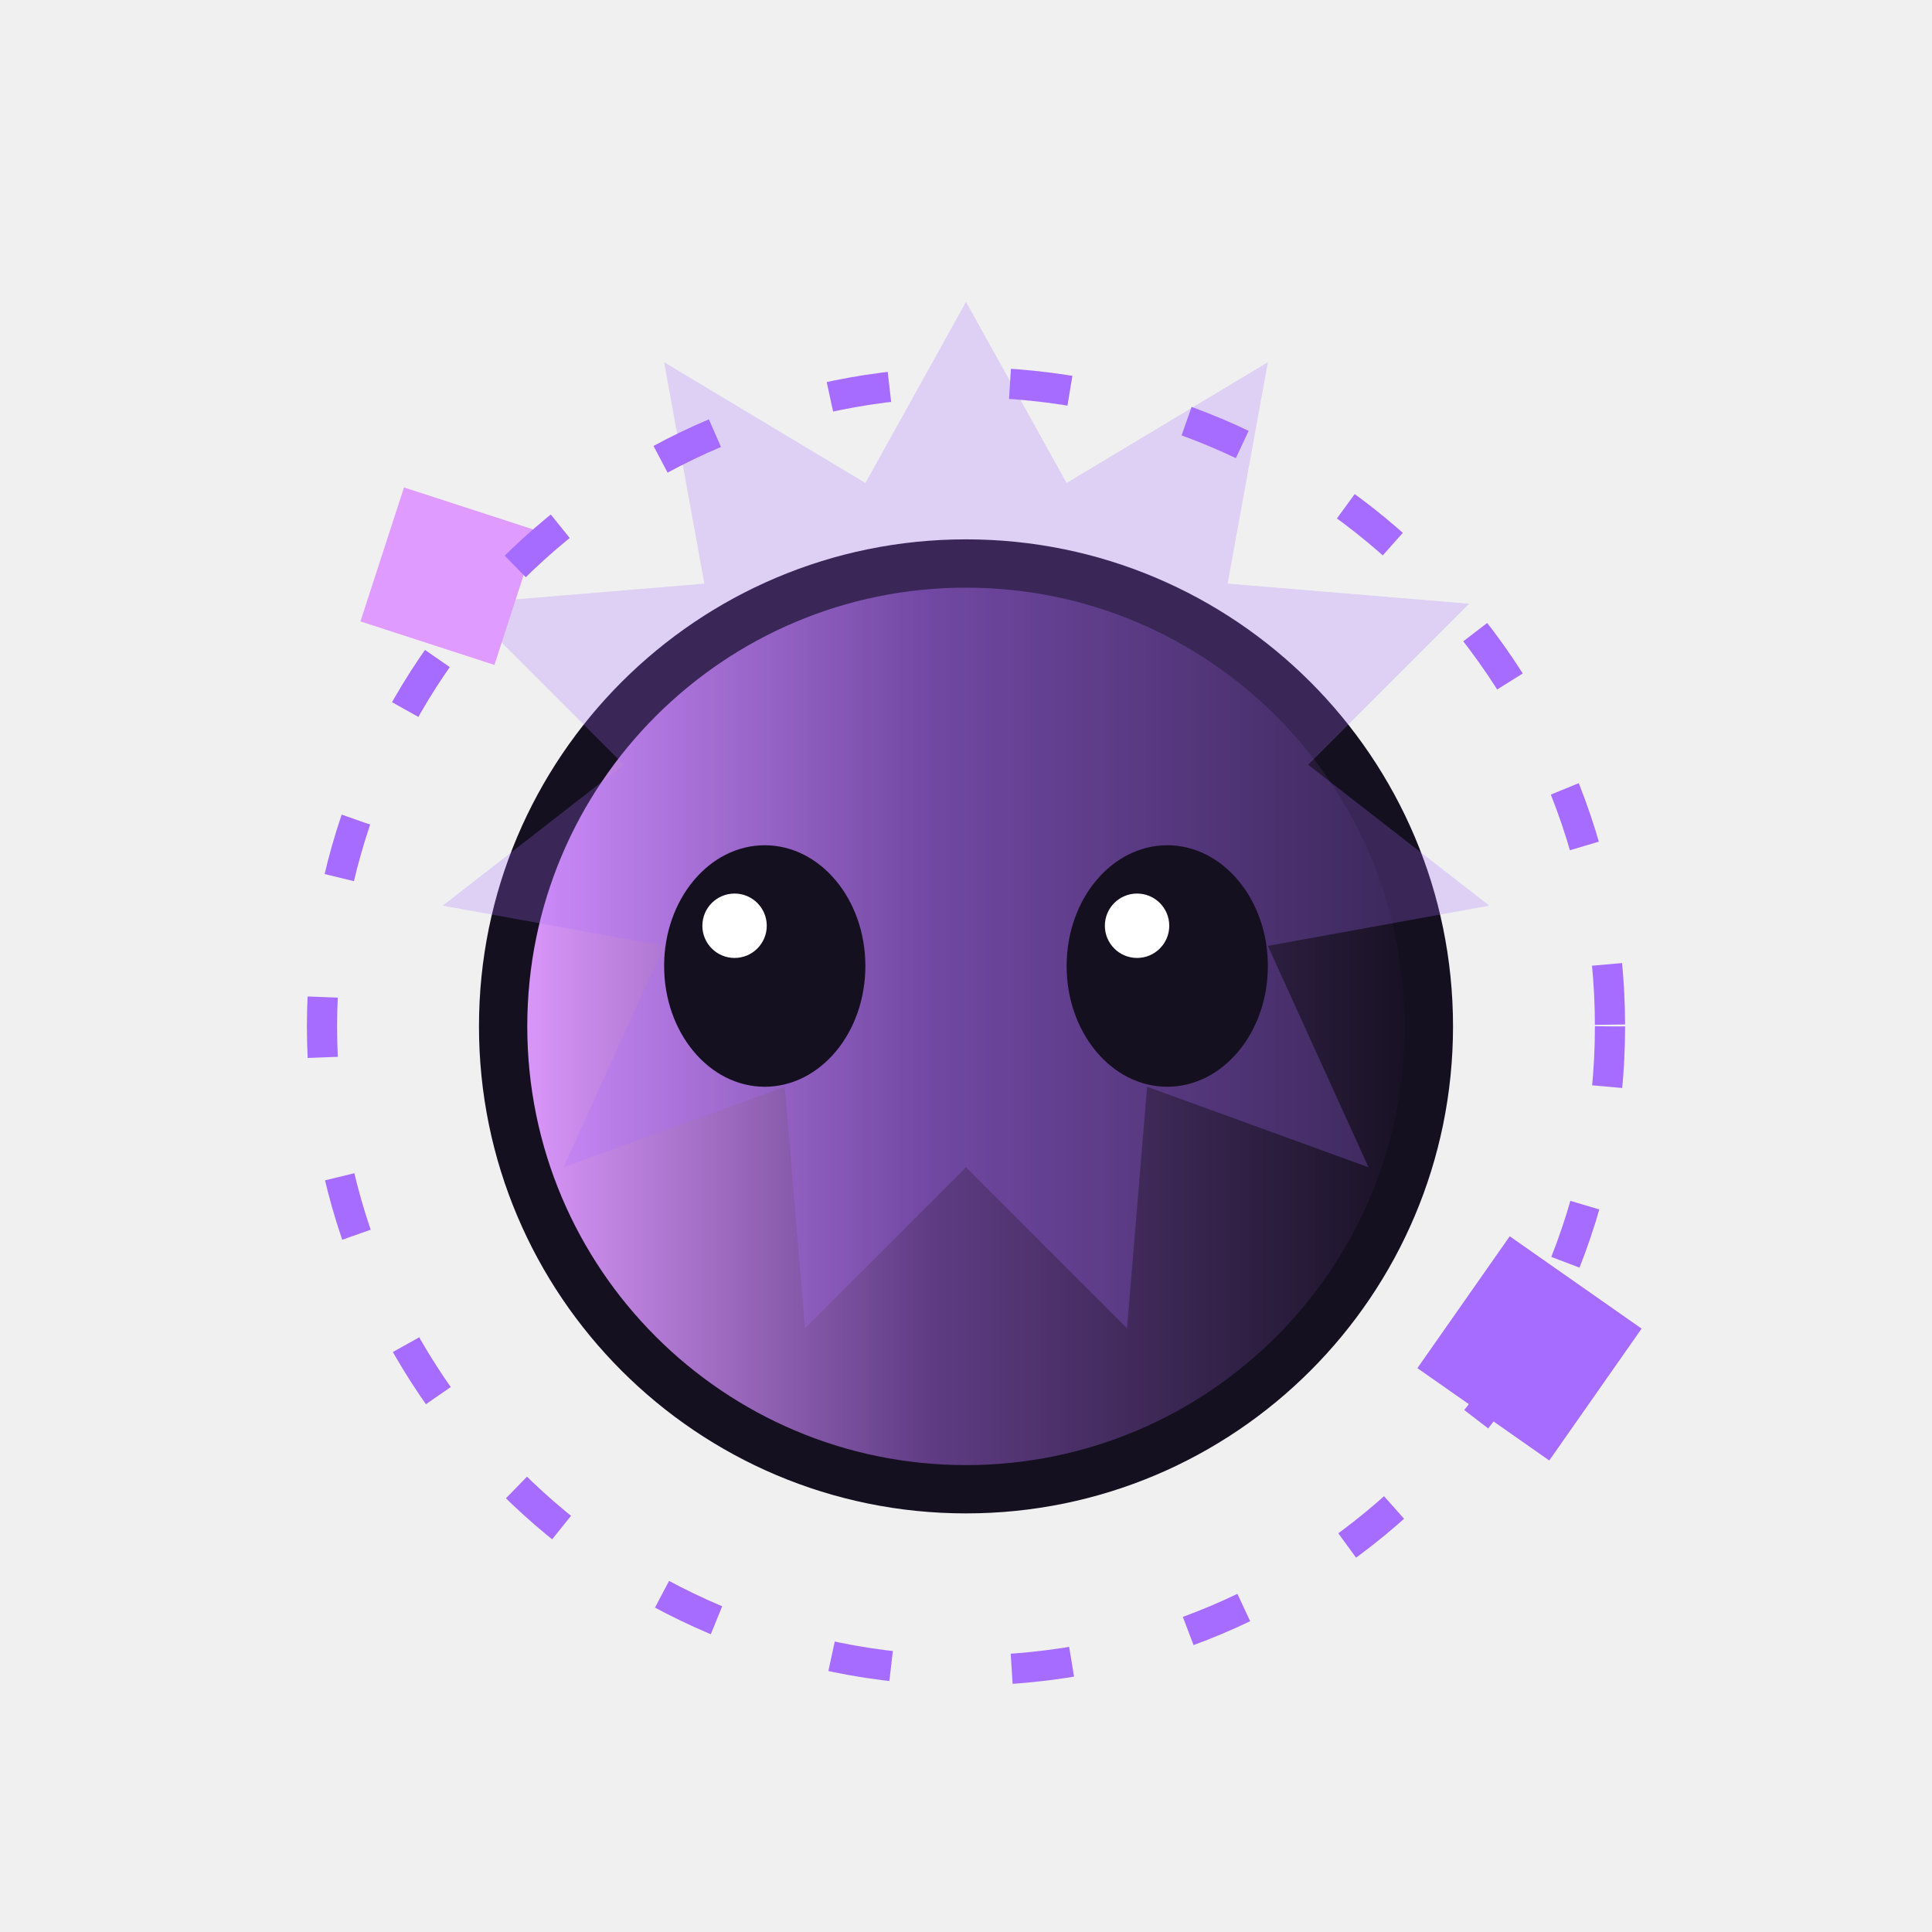
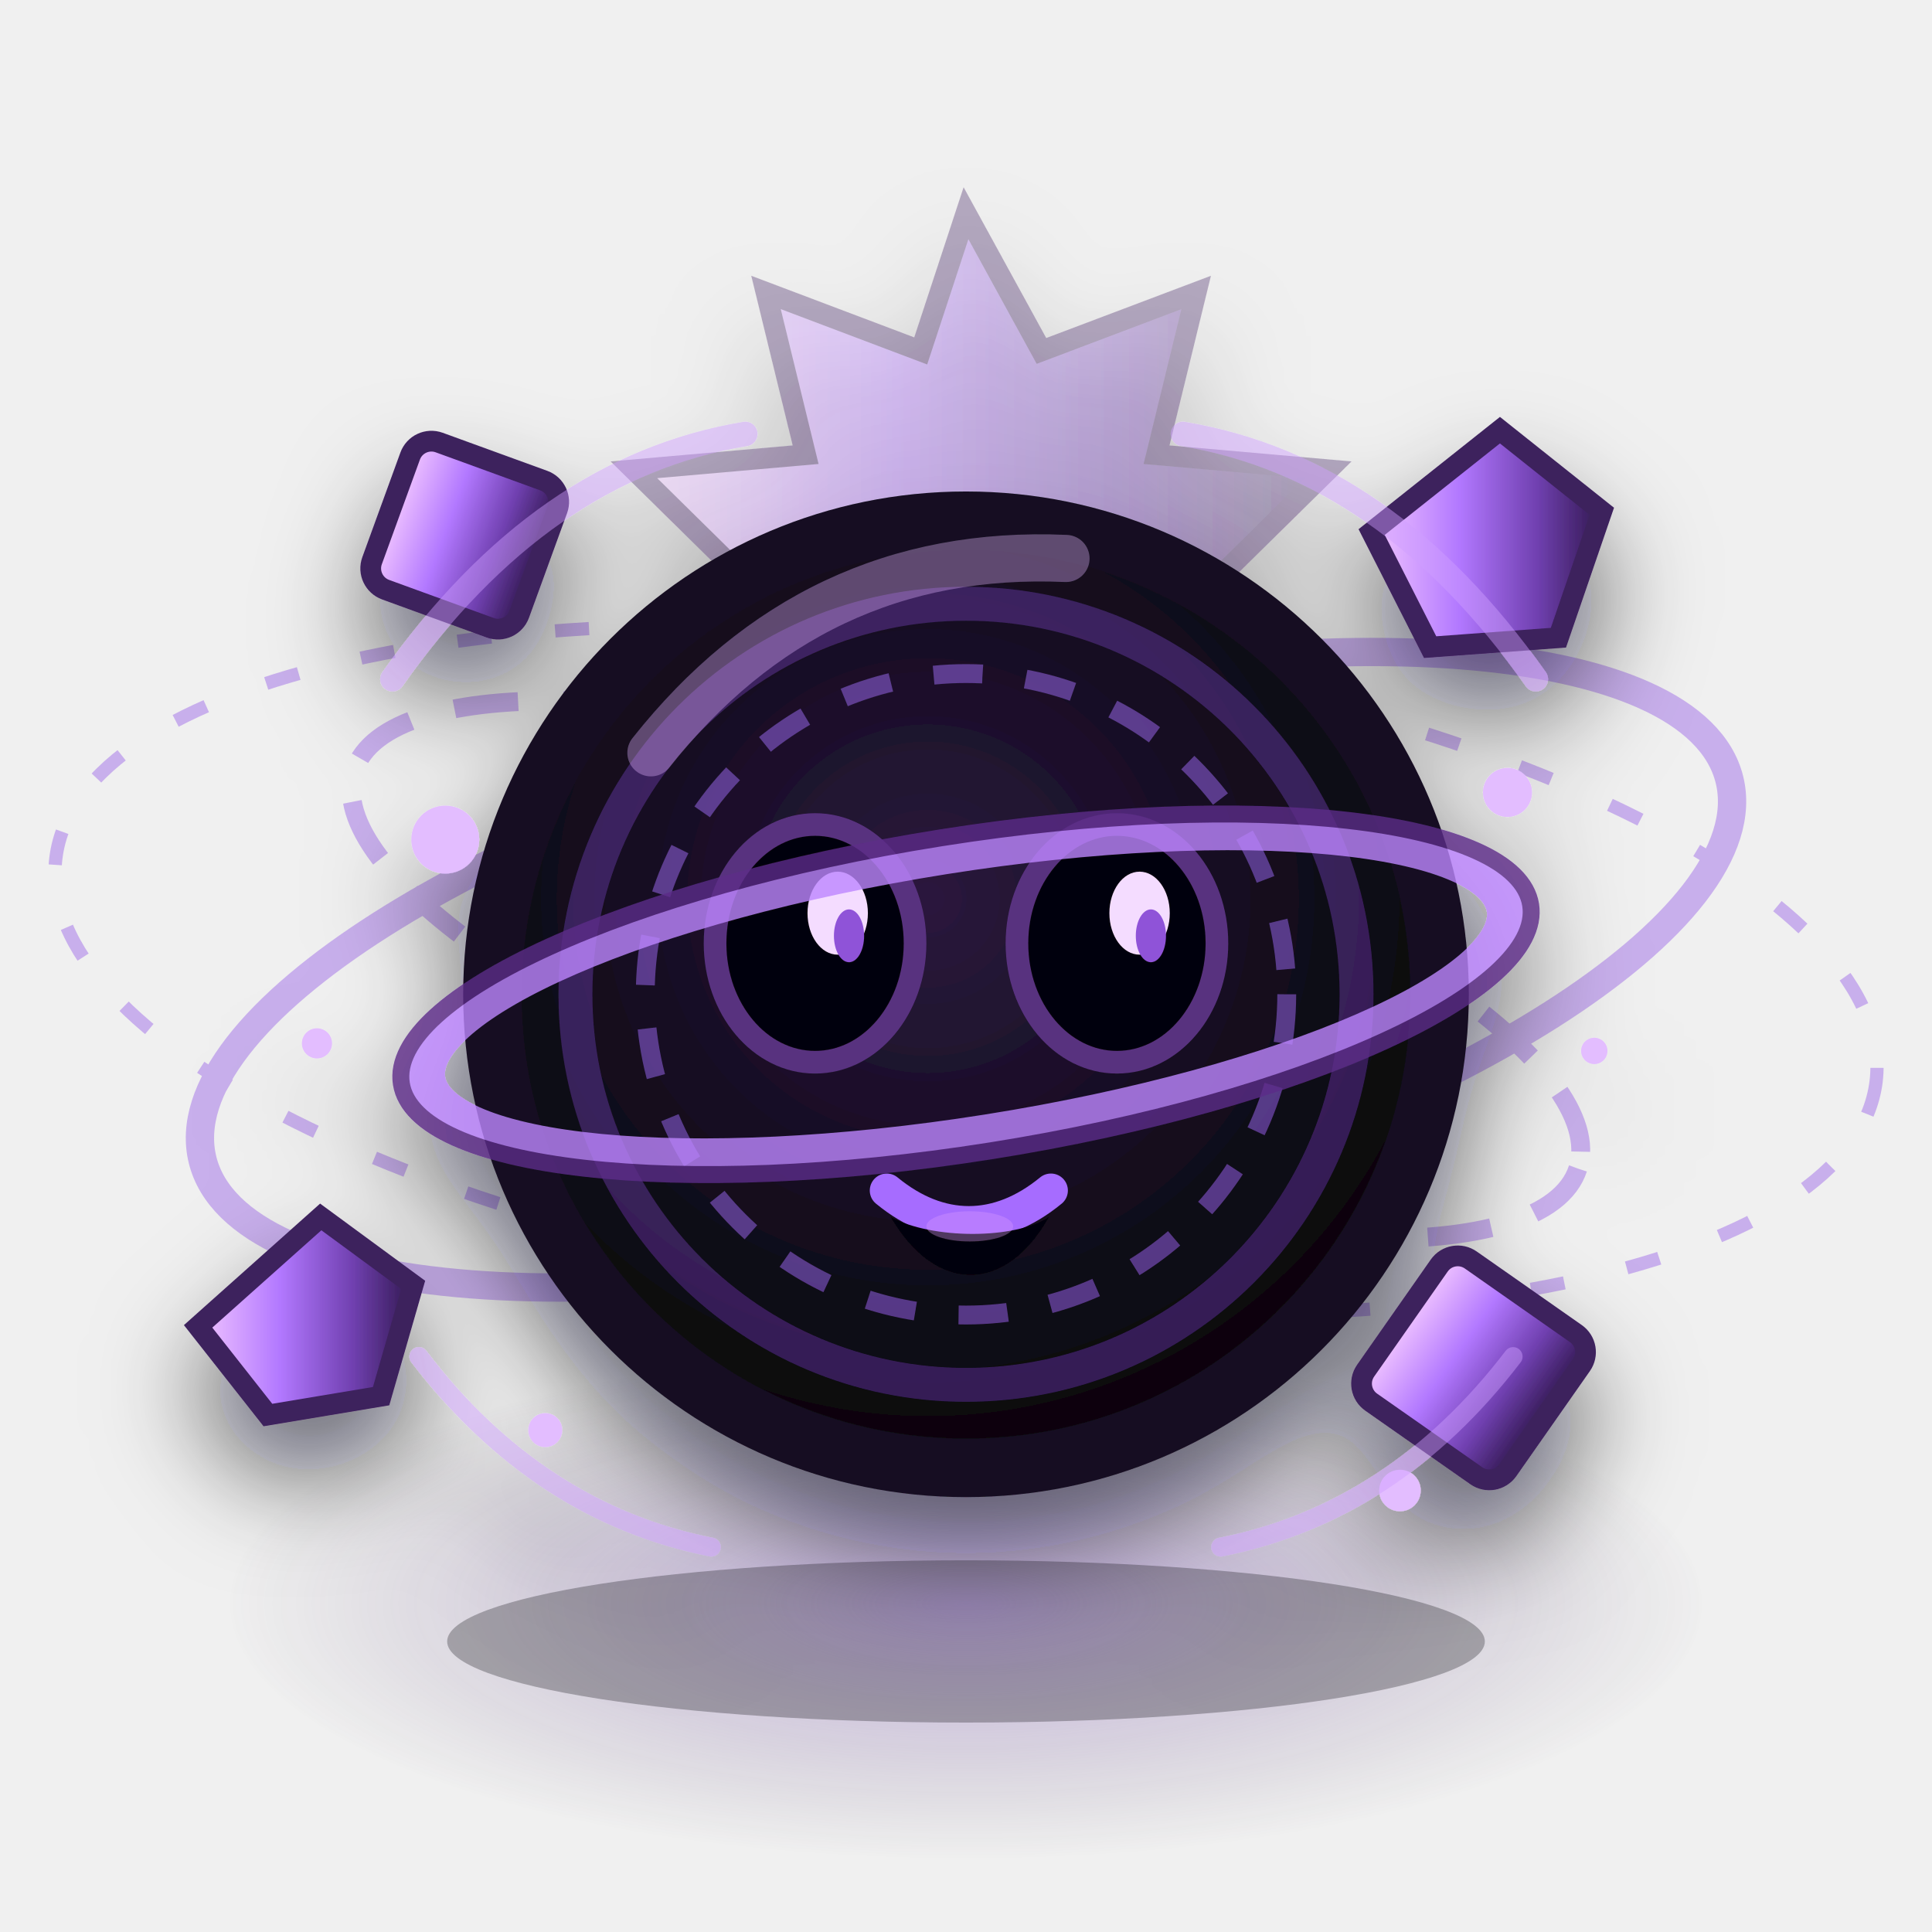
- <svg xmlns="http://www.w3.org/2000/svg" width="1024" height="1024" viewBox="0 0 96 96" role="img" data-looper-id="lokdex:g1:024" data-looper-name="Singularity Sprite">
+ <svg xmlns="http://www.w3.org/2000/svg" width="1024" height="1024" viewBox="0 0 1024 1024" role="img" aria-labelledby="title desc" data-looper-id="lokdex:g1:024" data-looper-name="Singularity Sprite" data-art-version="2">
  <defs>
-     <linearGradient id="body">
-       <stop offset="0" stop-color="#df9bff" />
-       <stop offset=".46" stop-color="#5f3c84" />
-       <stop offset="1" stop-color="#151020" />
+     <radialGradient id="core" cx="46%" cy="40%" r="64%">
+       <stop offset="0" stop-color="#2b163d" />
+       <stop offset=".38" stop-color="#1a1028" />
+       <stop offset=".78" stop-color="#0b0811" />
+       <stop offset="1" stop-color="#030307" />
+     </radialGradient>
+     <linearGradient id="void">
+       <stop stop-color="#f2c6ff" />
+       <stop offset=".38" stop-color="#b278ff" />
+       <stop offset=".72" stop-color="#7040b0" />
+       <stop offset="1" stop-color="#31184f" />
    </linearGradient>
+     <radialGradient id="aura">
+       <stop stop-color="#a66cff" stop-opacity=".42" />
+       <stop offset=".38" stop-color="#6538a4" stop-opacity=".23" />
+       <stop offset="1" stop-color="#2a153e" stop-opacity="0" />
+     </radialGradient>
+     <filter id="shadow" x="-50%" y="-50%" width="200%" height="220%">
+       <feDropShadow dx="0" dy="31" stdDeviation="27" flood-color="#07050b" flood-opacity=".55" />
+     </filter>
+     <filter id="glow" x="-100%" y="-100%" width="300%" height="300%">
+       <feGaussianBlur stdDeviation="13" />
+     </filter>
  </defs>
-   <circle cx="48" cy="51" r="23" fill="url(#body)" stroke="#151020" stroke-width="2.4" />
-   <path d="m48 15 5 9 10-6-2 11 12 1-8 8 9 7-11 2 5 11-11-4-1 12-8-8-8 8-1-12-11 4 5-11-11-2 9-7-8-8 12-1-2-11 10 6Z" fill="#a66cff" opacity=".25" />
-   <rect x="19" y="25" width="7" height="7" transform="rotate(18 22 28)" fill="#df9bff" />
-   <rect x="72" y="63" width="8" height="8" transform="rotate(35 76 67)" fill="#a66cff" />
-   <ellipse cx="38" cy="48" rx="5" ry="6" fill="#151020" />
-   <ellipse cx="58" cy="48" rx="5" ry="6" fill="#151020" />
-   <circle cx="36.5" cy="46" r="1.6" fill="#fff" />
-   <circle cx="56.5" cy="46" r="1.6" fill="#fff" />
-   <circle cx="48" cy="51" r="32" fill="none" stroke="#a66cff" stroke-width="1.5" stroke-dasharray="3 6" />
+   <ellipse cx="512" cy="850" rx="390" ry="135" fill="url(#aura)" />
+   <ellipse cx="512" cy="870" rx="275" ry="43" fill="#08060c" opacity=".28" />
+   <g id="gravity-field" fill="none" stroke="#9d68e8" opacity=".48">
+     <ellipse cx="512" cy="514" rx="417" ry="139" stroke-width="15" transform="rotate(-14 512 514)" />
+     <ellipse cx="512" cy="514" rx="341" ry="101" stroke-width="10" stroke-dasharray="34 24" transform="rotate(18 512 514)" />
+     <ellipse cx="512" cy="514" rx="486" ry="174" stroke-width="7" stroke-dasharray="18 34" transform="rotate(7 512 514)" />
+   </g>
+   <g id="character" filter="url(#shadow)">
+     <g id="halo-shards" fill="url(#void)" stroke="#3d205d" stroke-width="11">
+       <path d="m512 113 40 73 82-31-21 86 91 8-66 65 69 61-89 17 31 84-84-37-45 78-45-78-84 37 31-84-89-17 69-61-66-65 91-8-21-86 82 31Z" opacity=".34" />
+       <rect x="205" y="242" width="83" height="83" rx="12" transform="rotate(20 246 283)" />
+       <rect x="735" y="679" width="92" height="92" rx="12" transform="rotate(35 781 725)" />
+       <path d="m795 228 54 43-23 67-68 5-31-61Z" />
+       <path d="m170 645 49 36-17 59-60 10-37-47Z" />
+     </g>
+     <circle cx="512" cy="527" r="251" fill="url(#core)" stroke="#151020" stroke-width="31" />
+     <circle cx="512" cy="527" r="207" fill="none" stroke="#713eb6" stroke-width="18" opacity=".42" />
+     <circle cx="512" cy="527" r="170" fill="none" stroke="#a56cff" stroke-width="10" stroke-dasharray="26 23" opacity=".48" />
+     <path d="M345 399c57-72 130-107 220-103" fill="none" stroke="#e3b4ff" stroke-width="25" stroke-linecap="round" opacity=".36" />
+     <g id="face">
+       <ellipse cx="432" cy="500" rx="53" ry="63" fill="#06040a" stroke="#59327f" stroke-width="12" />
+       <ellipse cx="592" cy="500" rx="53" ry="63" fill="#06040a" stroke="#59327f" stroke-width="12" />
+       <ellipse cx="444" cy="484" rx="16" ry="22" fill="#f4dcff" />
+       <ellipse cx="604" cy="484" rx="16" ry="22" fill="#f4dcff" />
+       <ellipse cx="450" cy="496" rx="8" ry="14" fill="#8f52d8" />
+       <ellipse cx="610" cy="496" rx="8" ry="14" fill="#8f52d8" />
+       <path d="M470 631c28 23 59 23 87 0" fill="none" stroke="#a66cff" stroke-width="18" stroke-linecap="round" />
+     </g>
+     <g id="void-mouth">
+       <path d="M472 645c24 41 61 41 84 0-18 12-62 12-84 0Z" fill="#050309" />
+       <ellipse cx="514" cy="650" rx="23" ry="8" fill="#d99cff" opacity=".35" />
+     </g>
+     <g id="event-horizon" fill="none" stroke="#bd86ff" opacity=".8">
+       <ellipse cx="512" cy="527" rx="290" ry="75" stroke-width="21" transform="rotate(-9 512 527)" />
+       <ellipse cx="512" cy="527" rx="303" ry="84" stroke="#5b2c88" stroke-width="9" transform="rotate(-9 512 527)" />
+     </g>
+     <g id="particles" fill="#e3bdff">
+       <circle cx="236" cy="445" r="18" />
+       <circle cx="799" cy="420" r="13" />
+       <circle cx="742" cy="790" r="11" />
+       <circle cx="289" cy="758" r="9" />
+       <circle cx="845" cy="557" r="7" />
+       <circle cx="168" cy="553" r="8" />
+     </g>
+     <g id="distortion" fill="none" stroke="#ce9eff" stroke-linecap="round" opacity=".45">
+       <path d="M208 360c53-75 115-118 187-130" stroke-width="13" />
+       <path d="M814 360c-53-75-115-118-187-130" stroke-width="13" />
+       <path d="M222 719c42 55 94 89 155 101" stroke-width="10" />
+       <path d="M802 719c-42 55-94 89-155 101" stroke-width="10" />
+     </g>
+   </g>
</svg>
